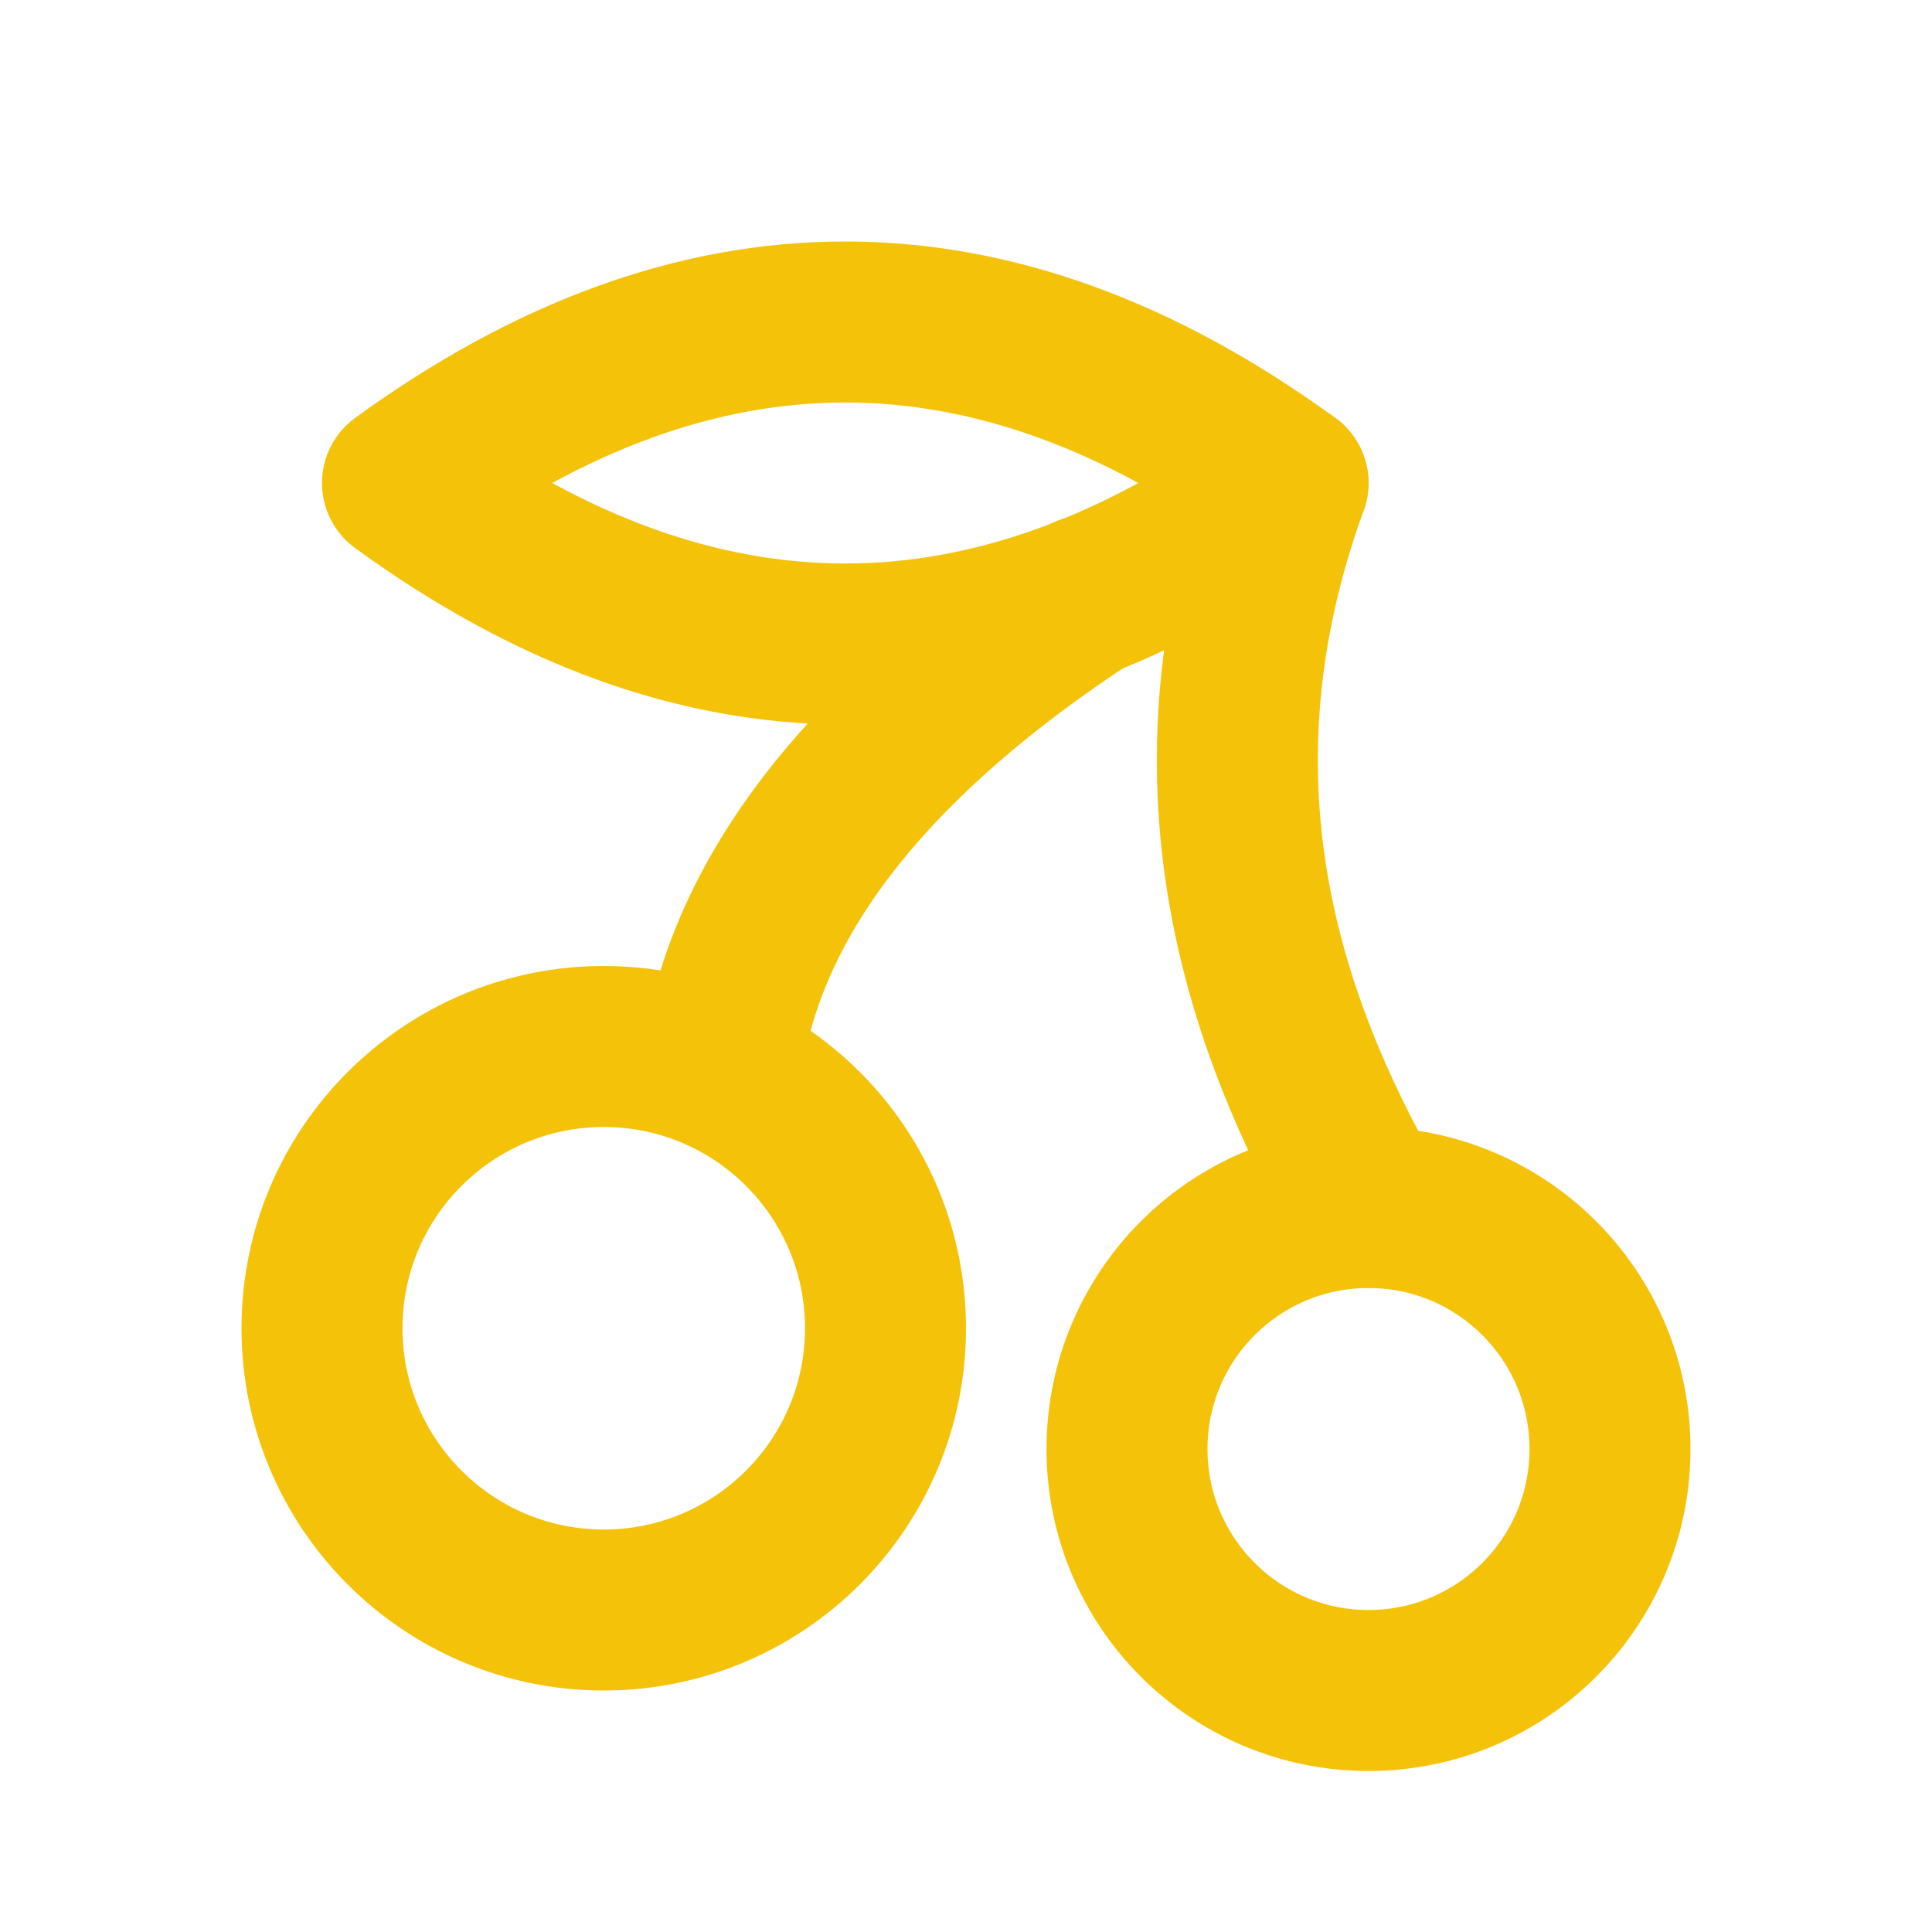
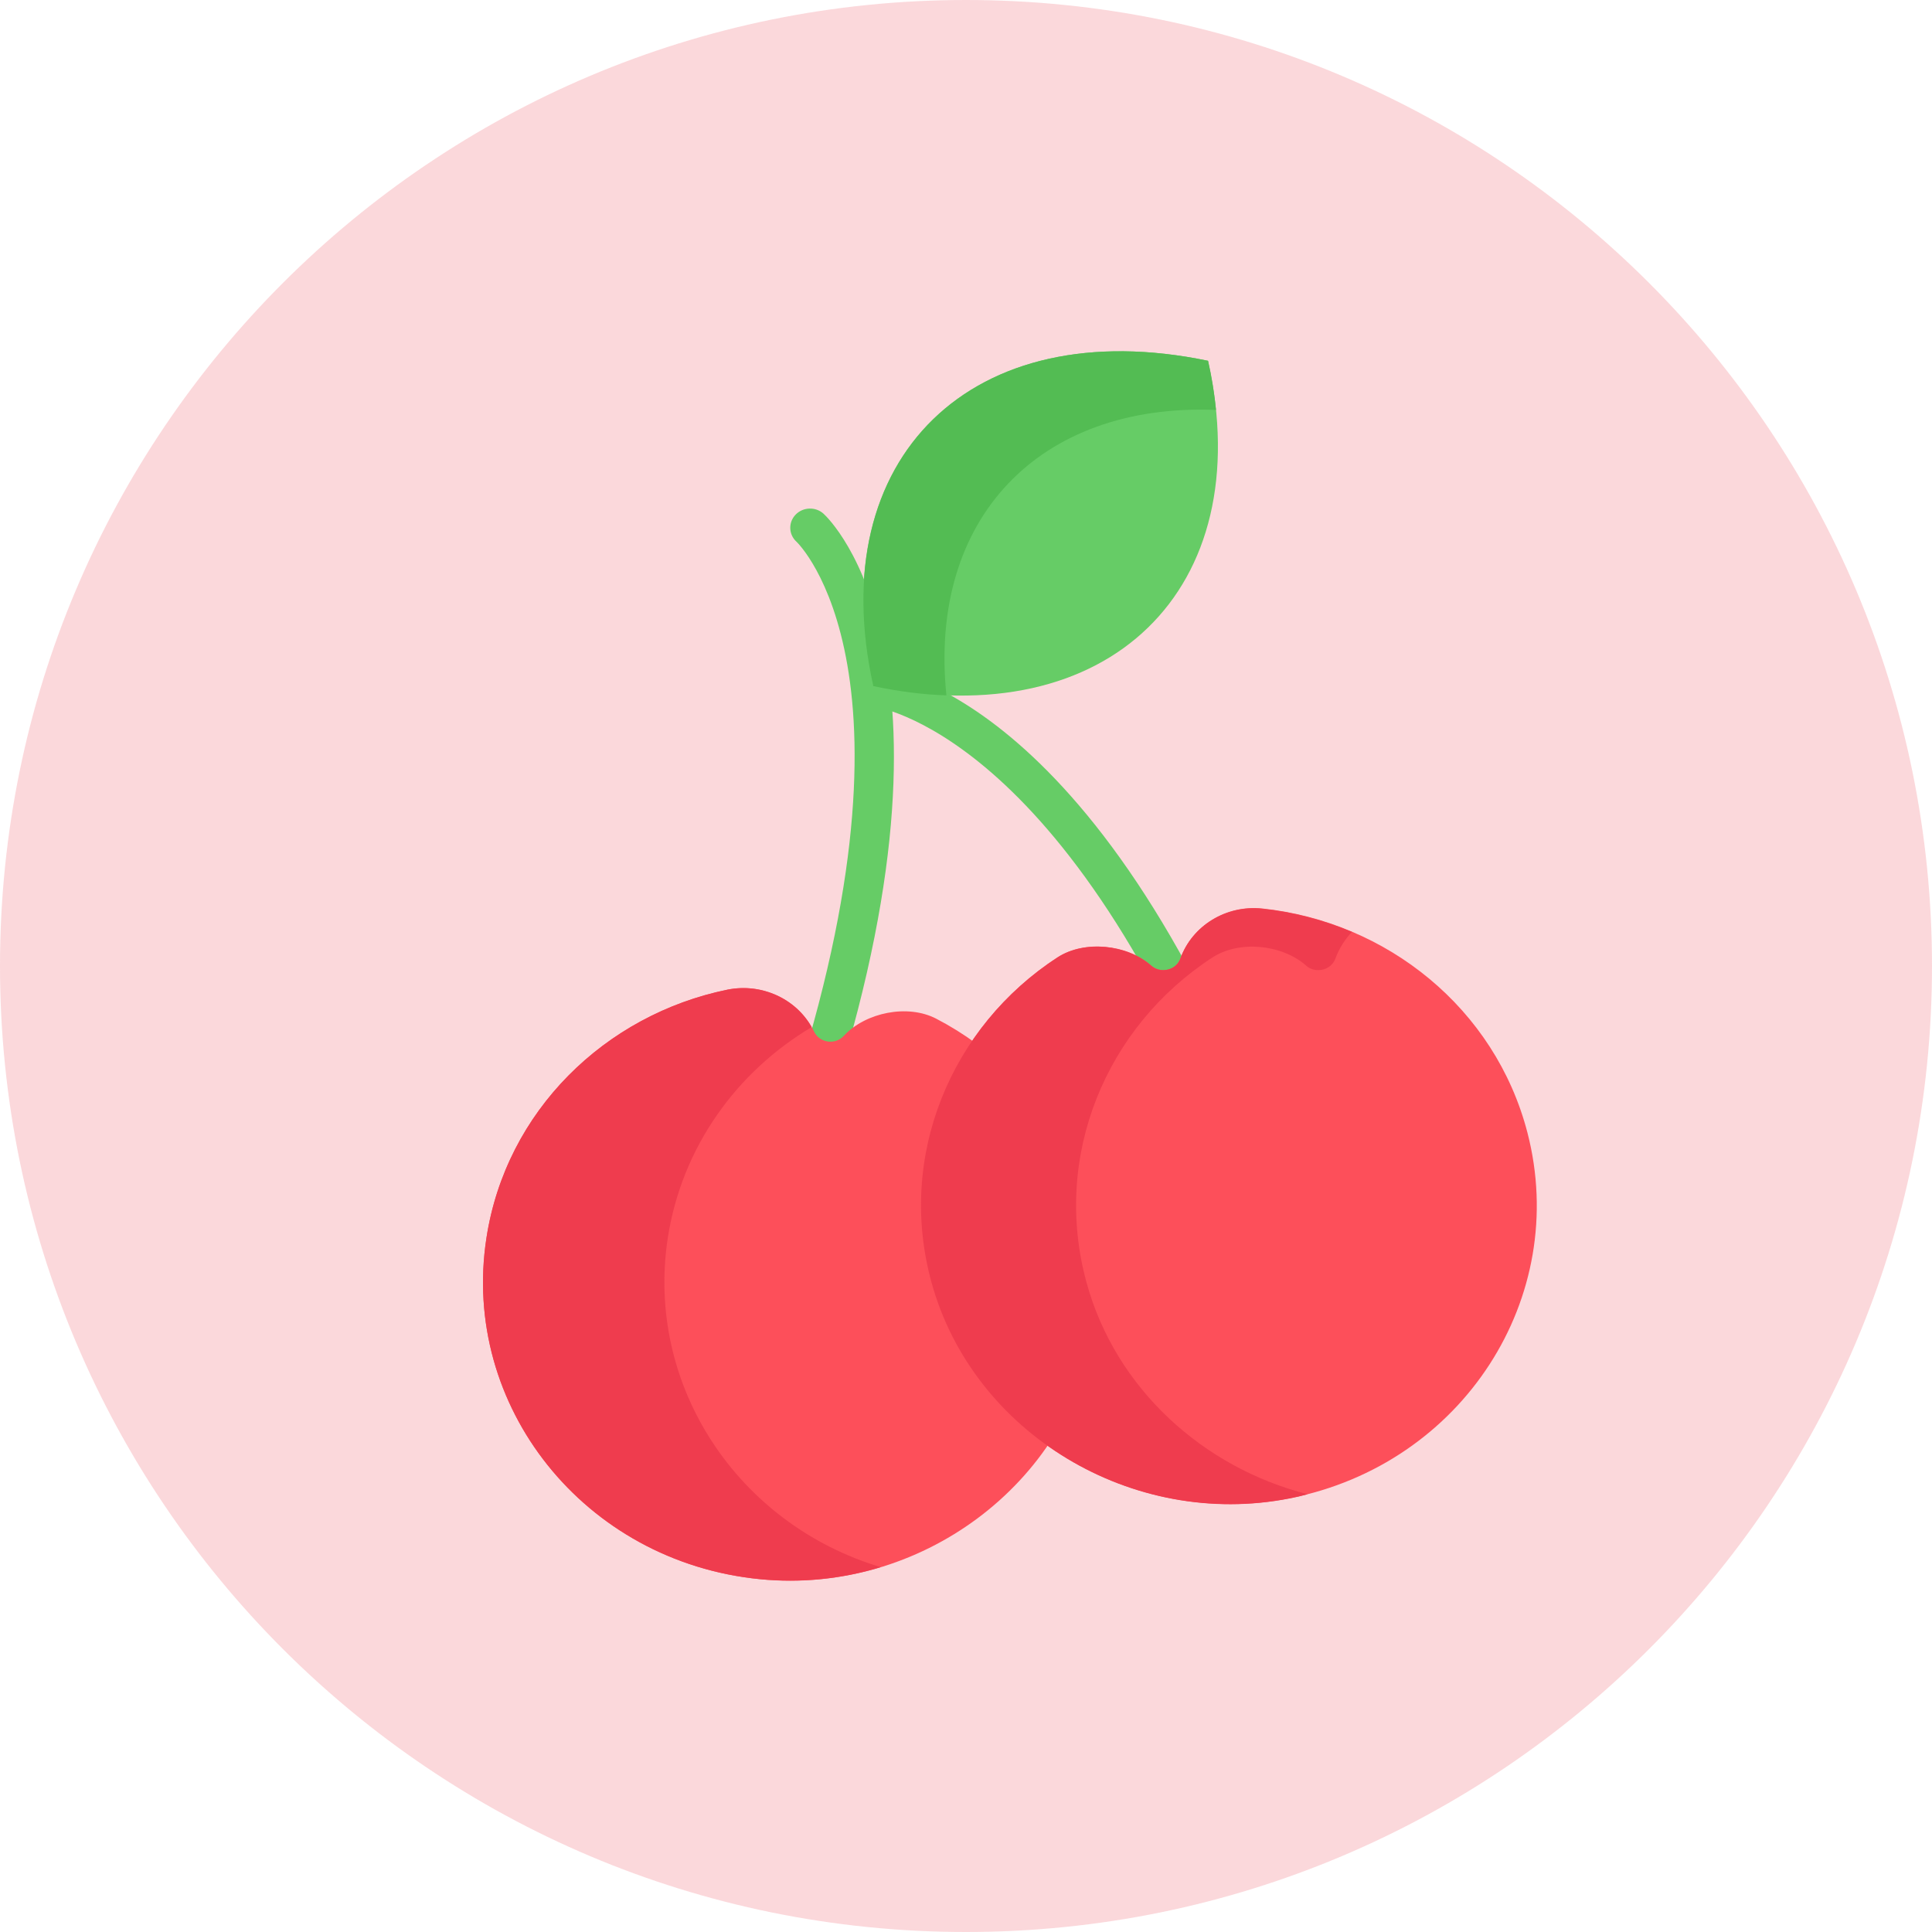
- <svg xmlns="http://www.w3.org/2000/svg" aria-hidden="true" role="img" class="iconify iconify--tabler text-theme-secondary h-5 w-5" style="" width="1em" height="1em" viewBox="0 0 24 24">
-   <g fill="none" stroke="#f5c20a" stroke-linecap="round" stroke-linejoin="round" stroke-width="2">
-     <path d="M4 16.5a3.5 3.5 0 1 0 7 0a3.5 3.5 0 1 0-7 0M14 18a3 3 0 1 0 6 0a3 3 0 1 0-6 0" />
-     <path d="M9 13c.366-2 1.866-3.873 4.5-5.6M17 15c-1.333-2.333-2.333-5.333-1-9" />
-     <path d="M5 6q5.5-4 11 0q-5.5 4-11 0" />
-   </g>
+ <svg xmlns="http://www.w3.org/2000/svg" width="2rem" height="2rem" viewBox="0 0 22 22" version="1.1" class="sc-bqOBqt PBviZ" fill="none">
+   <rect width="22" height="22" rx="11" fill="#EF3C4E" fill-opacity="0.2" />
+   <path d="M9.13 13.065C9.106 13.065 9.083 13.062 9.059 13.054C8.941 13.016 8.877 12.893 8.916 12.778C10.648 7.686 9.086 6.184 9.07 6.169C8.979 6.086 8.975 5.948 9.06 5.86C9.145 5.772 9.288 5.768 9.378 5.85C9.452 5.918 11.165 7.56 9.344 12.915C9.313 13.007 9.224 13.065 9.13 13.065Z" fill="#66CC66" />
+   <path d="M14.283 13.437C14.191 13.437 14.105 13.382 14.071 13.294C12.161 8.314 9.955 8.045 9.933 8.042C9.81 8.03 9.719 7.924 9.73 7.805C9.741 7.686 9.848 7.599 9.971 7.606C10.072 7.614 12.467 7.857 14.494 13.142C14.537 13.255 14.478 13.381 14.361 13.423C14.335 13.432 14.309 13.437 14.283 13.437Z" fill="#66CC66" />
+   <path d="M12.463 15.15C12.167 16.901 10.474 18.162 8.655 17.983C6.652 17.785 5.245 16.011 5.539 14.098C5.761 12.652 6.891 11.555 8.284 11.27C8.687 11.188 9.096 11.385 9.27 11.747C9.332 11.876 9.51 11.902 9.608 11.796L9.611 11.793C9.858 11.528 10.336 11.431 10.661 11.6C11.943 12.266 12.713 13.671 12.463 15.15Z" fill="#FD4F5A" />
+   <path d="M10.029 17.845C9.594 17.978 9.127 18.028 8.654 17.982C6.653 17.785 5.244 16.009 5.539 14.098C5.76 12.652 6.891 11.554 8.284 11.269C8.667 11.193 9.057 11.368 9.242 11.696C8.39 12.203 7.764 13.061 7.604 14.098C7.347 15.78 8.404 17.359 10.029 17.845Z" fill="#EF3C4E" />
+   <path d="M13.071 7.148C12.381 7.818 11.284 8.092 9.944 7.812L9.941 7.812L9.942 7.808C9.366 5.206 11.072 3.55 13.754 4.108L13.756 4.11C14.046 5.412 13.762 6.478 13.071 7.148Z" fill="#66CC66" />
+   <path d="M10.777 7.918C10.514 7.91 10.237 7.875 9.946 7.813H9.941L9.944 7.809C9.367 5.208 11.073 3.55 13.755 4.108L13.757 4.11C13.8 4.3 13.829 4.486 13.847 4.668C11.835 4.587 10.57 5.904 10.777 7.918Z" fill="#53BC53" />
+   <path d="M10.61 14.606C11.081 16.32 12.895 17.414 14.687 17.061C16.659 16.673 17.879 14.772 17.393 12.897C17.025 11.479 15.789 10.495 14.374 10.345C13.965 10.302 13.578 10.538 13.441 10.914C13.393 11.049 13.219 11.091 13.11 10.996L13.107 10.993C12.834 10.753 12.349 10.702 12.043 10.901C10.835 11.687 10.211 13.159 10.61 14.606Z" fill="#FD4F5A" />
+   <path d="M15.395 10.612C15.314 10.697 15.249 10.8 15.206 10.916C15.174 11.002 15.093 11.047 15.012 11.047C14.962 11.047 14.915 11.032 14.874 10.997L14.87 10.993C14.597 10.754 14.113 10.704 13.806 10.903C12.598 11.688 11.976 13.161 12.373 14.606C12.704 15.814 13.703 16.713 14.89 17.015C14.823 17.034 14.755 17.05 14.685 17.063C12.893 17.415 11.081 16.321 10.608 14.606C10.209 13.161 10.833 11.688 12.041 10.903C12.348 10.704 12.833 10.754 13.105 10.993L13.11 10.997C13.15 11.032 13.198 11.047 13.247 11.047C13.328 11.047 13.409 11.002 13.441 10.916C13.576 10.538 13.964 10.304 14.372 10.348C14.728 10.385 15.073 10.477 15.395 10.612Z" fill="#EF3C4E" />
</svg>
